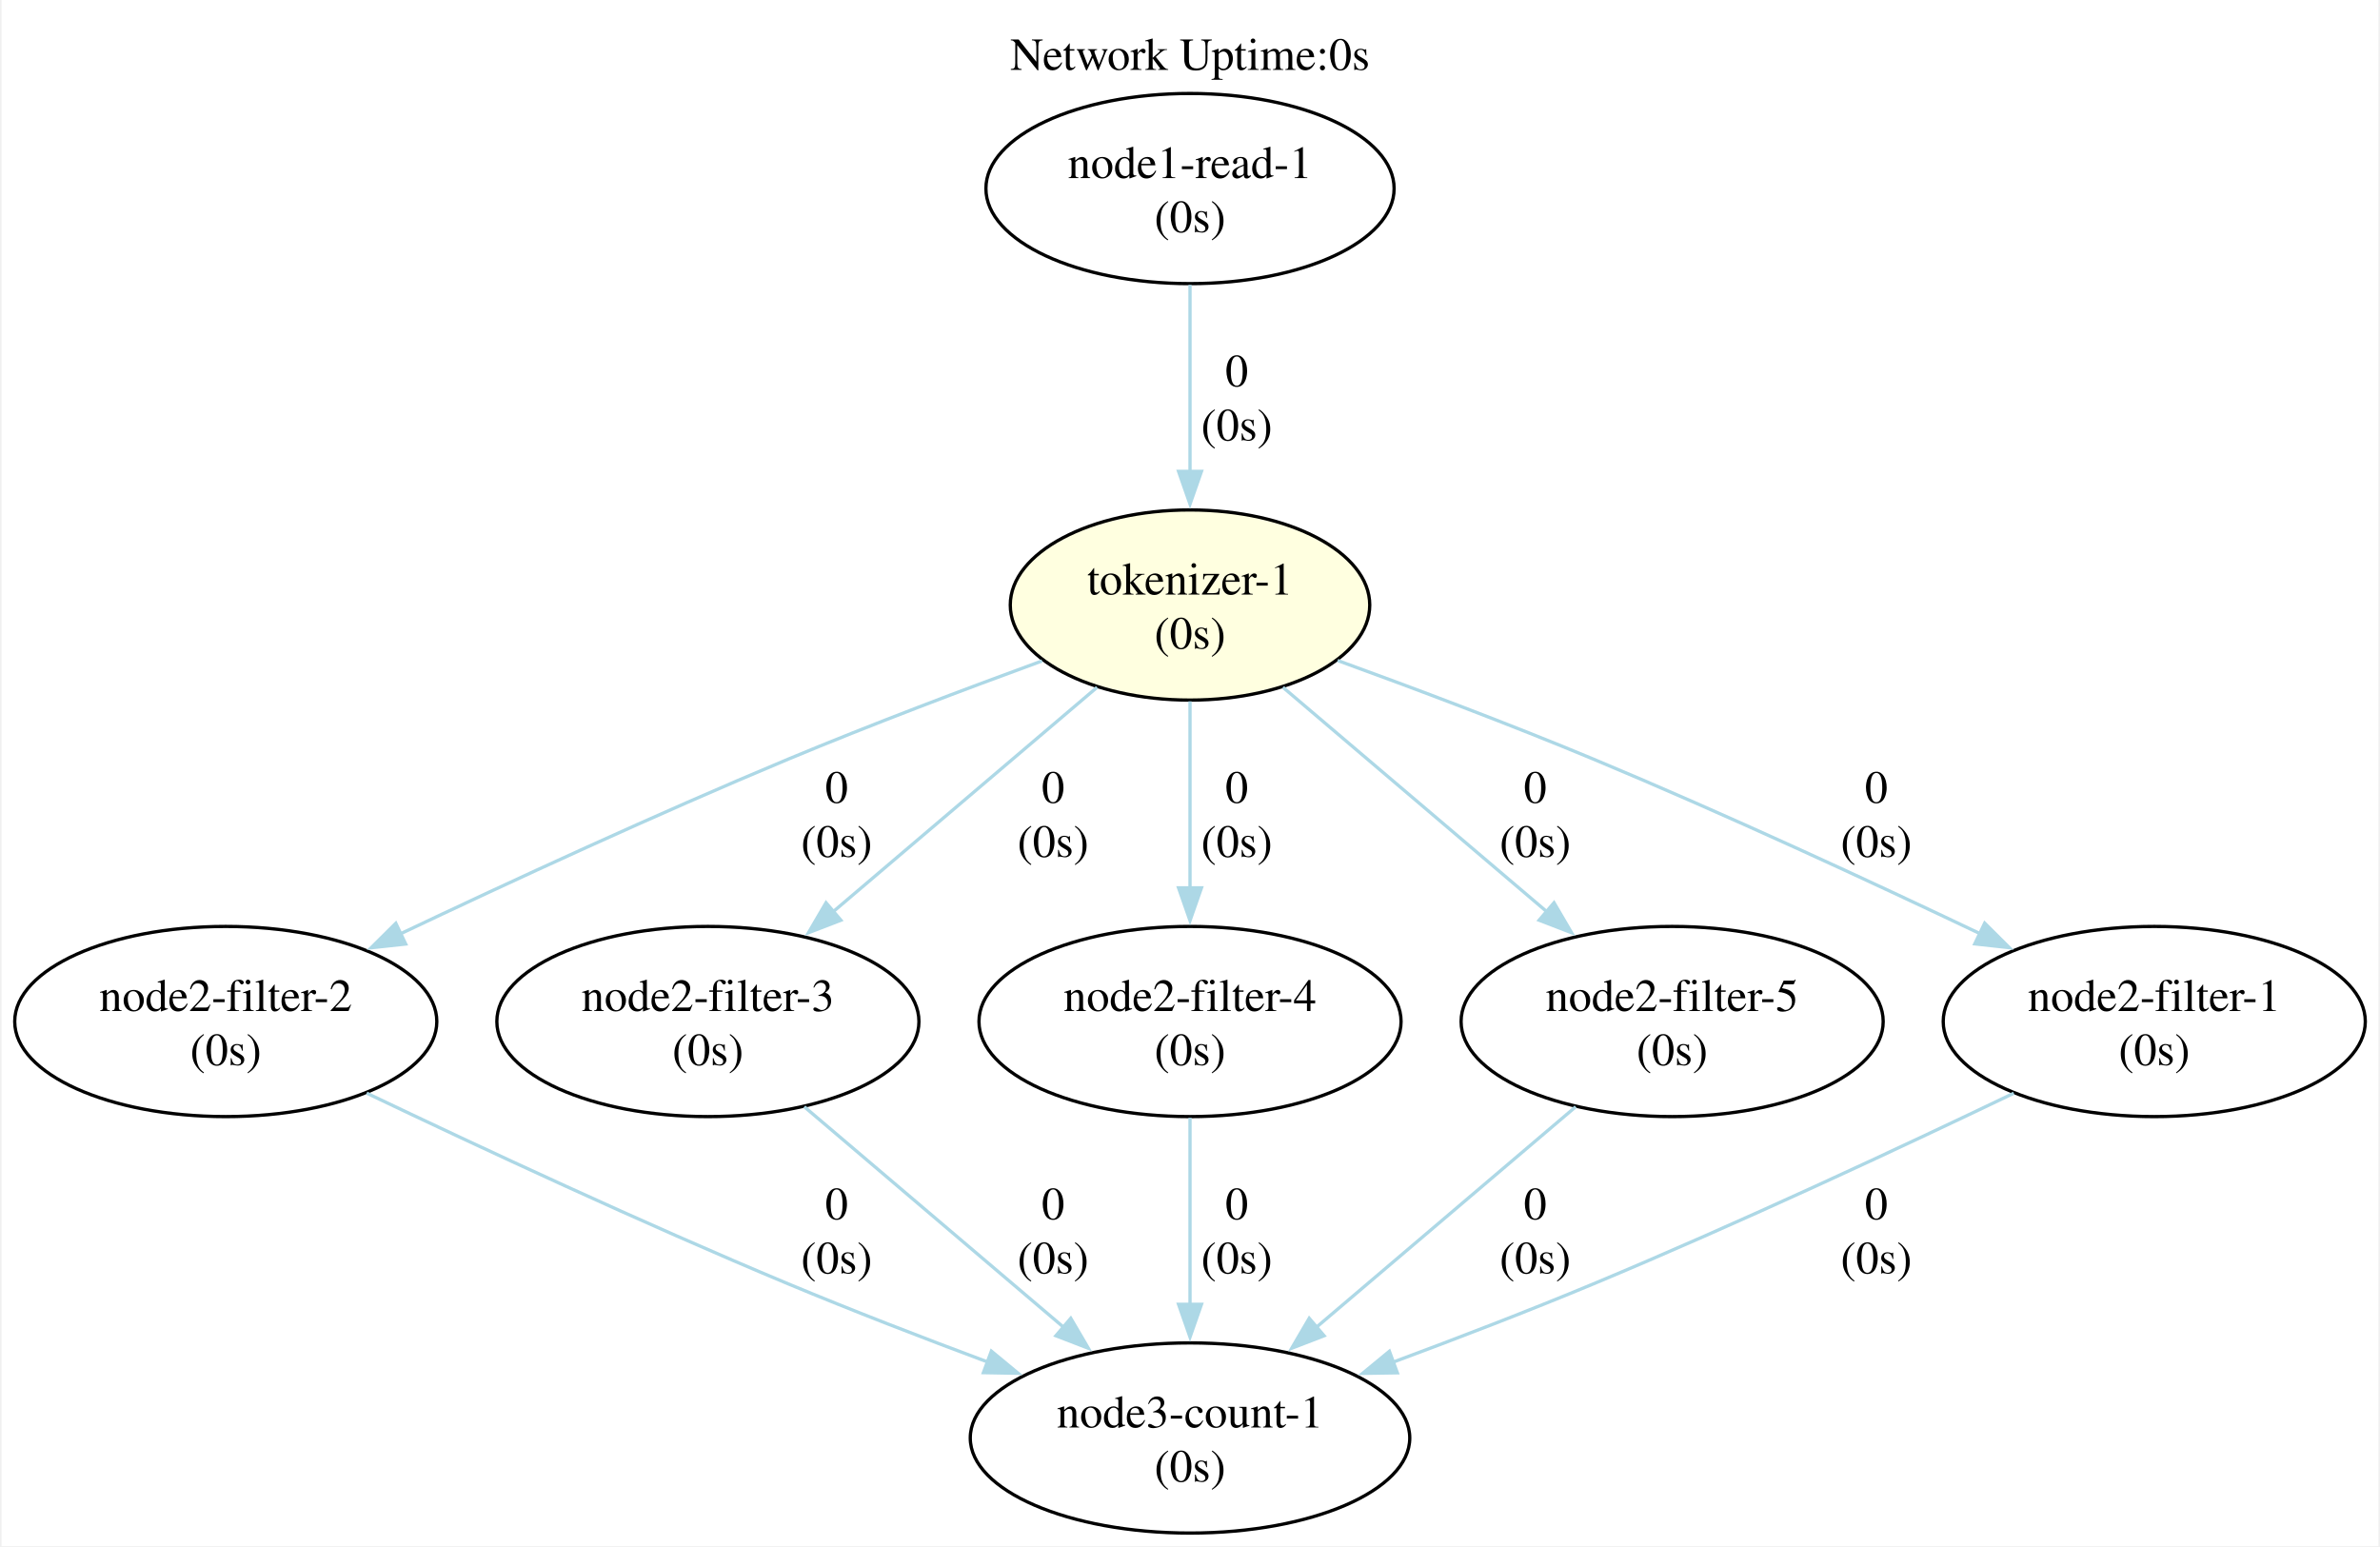
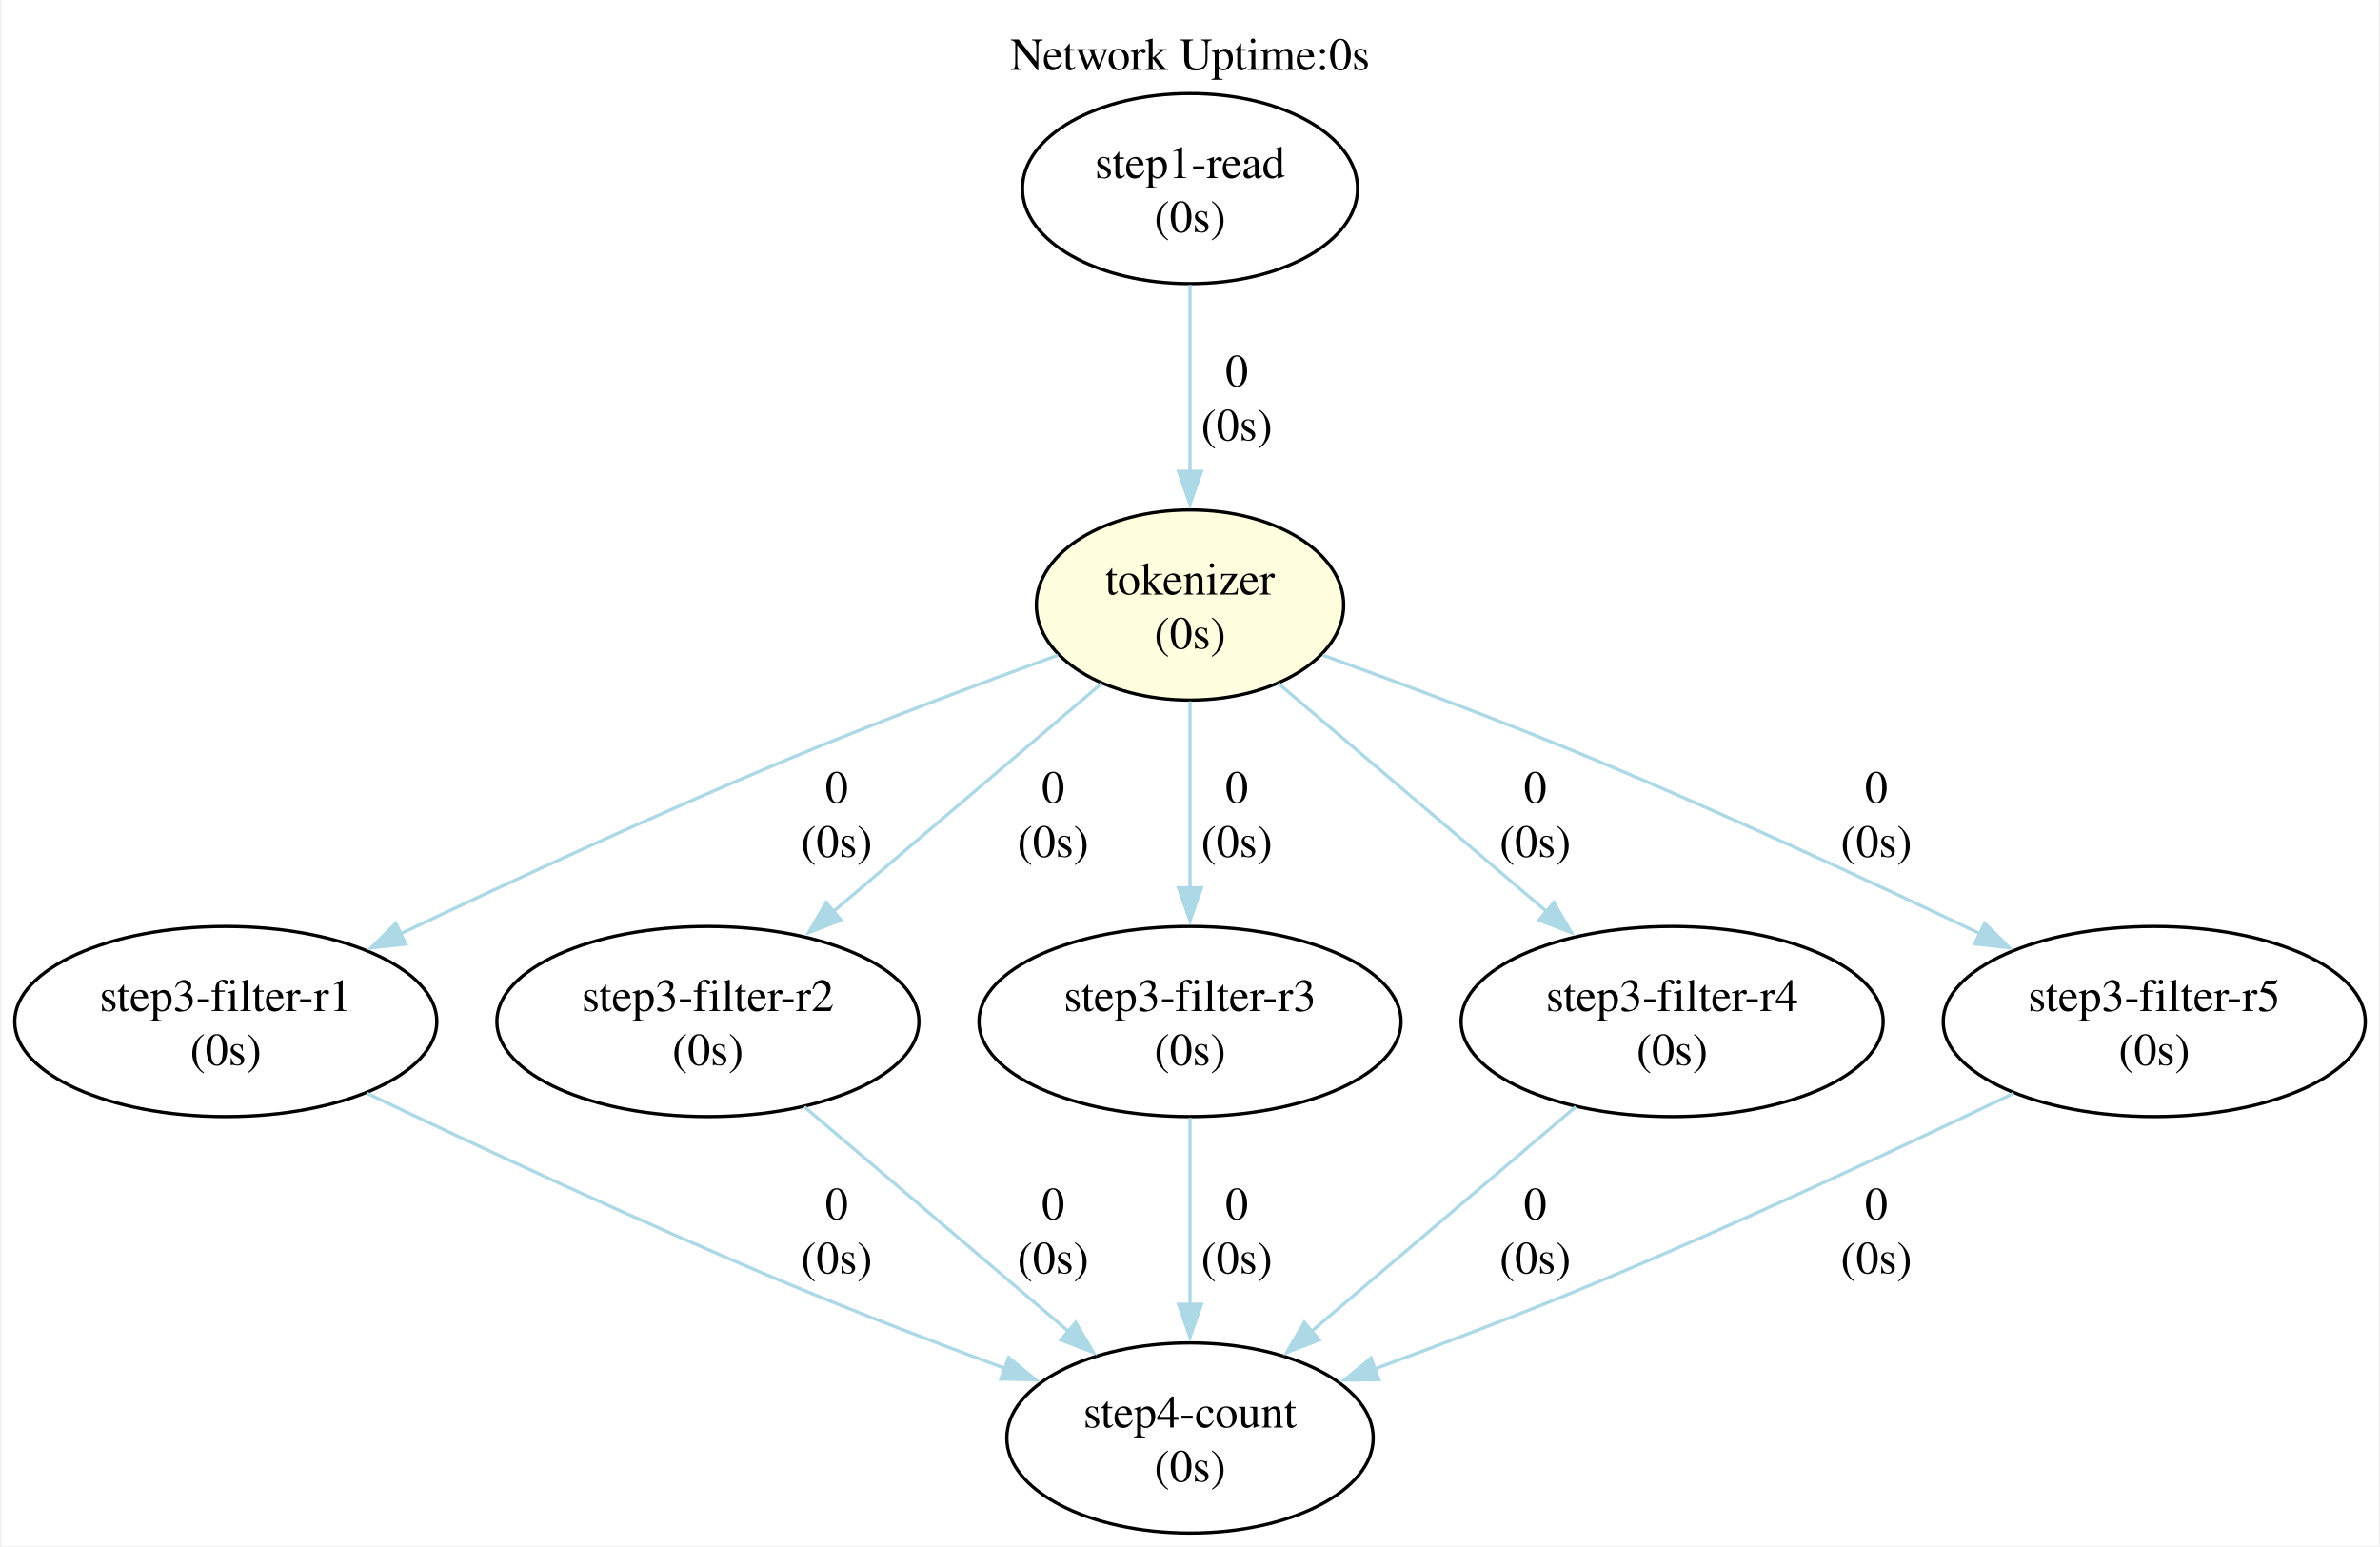
<svg xmlns="http://www.w3.org/2000/svg" width="725pt" height="471pt" viewBox="0.00 0.00 724.69 471.43">
  <g id="graph0" class="graph" transform="scale(1 1) rotate(0) translate(4 467.43)">
    <polygon fill="white" stroke="none" points="-4,4 -4,-467.43 720.69,-467.43 720.69,4 -4,4" />
    <text text-anchor="middle" x="358.35" y="-446.13" font-family="Times,serif" font-size="14.00">Network Uptime:0s</text>
    <g id="node1" class="node">
+       <ellipse fill="none" stroke="black" cx="358.35" cy="-28.99" rx="55.86" ry="28.99" />
+       <text text-anchor="middle" x="358.35" y="-32.19" font-family="Times,serif" font-size="14.00">step4-count</text>
+       <text text-anchor="middle" x="358.35" y="-15.69" font-family="Times,serif" font-size="14.00">(0s)</text>
+     </g>
+     <g id="node2" class="node">
+       <ellipse fill="none" stroke="black" cx="358.35" cy="-409.94" rx="51.09" ry="28.99" />
+       <text text-anchor="middle" x="358.35" y="-413.14" font-family="Times,serif" font-size="14.00">step1-read</text>
+       <text text-anchor="middle" x="358.35" y="-396.64" font-family="Times,serif" font-size="14.00">(0s)</text>
+     </g>
+     <g id="node3" class="node">
+       <ellipse fill="lightyellow" stroke="black" cx="358.35" cy="-282.96" rx="46.85" ry="28.99" />
+       <text text-anchor="middle" x="358.35" y="-286.16" font-family="Times,serif" font-size="14.00">tokenizer</text>
+       <text text-anchor="middle" x="358.35" y="-269.66" font-family="Times,serif" font-size="14.00">(0s)</text>
+     </g>
+     <g id="edge2" class="edge">
+       <path fill="none" stroke="lightblue" d="M358.35,-380.58C358.35,-363.72 358.35,-342.08 358.35,-323.56" />
+       <polygon fill="lightblue" stroke="lightblue" points="361.85,-323.72 358.35,-313.72 354.85,-323.72 361.85,-323.72" />
+       <text text-anchor="middle" x="372.6" y="-349.65" font-family="Times,serif" font-size="14.00">0</text>
+       <text text-anchor="middle" x="372.6" y="-333.15" font-family="Times,serif" font-size="14.00">  (0s)</text>
+     </g>
+     <g id="node4" class="node">
      <ellipse fill="none" stroke="black" cx="64.35" cy="-155.97" rx="64.35" ry="28.99" />
-       <text text-anchor="middle" x="64.35" y="-159.17" font-family="Times,serif" font-size="14.00">node2-filter-2</text>
+       <text text-anchor="middle" x="64.35" y="-159.17" font-family="Times,serif" font-size="14.00">step3-filter-r1</text>
      <text text-anchor="middle" x="64.35" y="-142.67" font-family="Times,serif" font-size="14.00">(0s)</text>
    </g>
+     <g id="edge3" class="edge">
+       <path fill="none" stroke="lightblue" d="M318.06,-267.67C294.02,-258.93 263,-247.3 235.85,-235.97 195.68,-219.2 151.05,-198.58 117.39,-182.61" />
+       <polygon fill="lightblue" stroke="lightblue" points="119.21,-179.6 108.68,-178.46 116.2,-185.92 119.21,-179.6" />
+       <text text-anchor="middle" x="250.6" y="-222.67" font-family="Times,serif" font-size="14.00">0</text>
+       <text text-anchor="middle" x="250.6" y="-206.17" font-family="Times,serif" font-size="14.00">  (0s)</text>
+     </g>
    <g id="node5" class="node">
-       <ellipse fill="none" stroke="black" cx="358.35" cy="-28.99" rx="67" ry="28.99" />
-       <text text-anchor="middle" x="358.35" y="-32.19" font-family="Times,serif" font-size="14.00">node3-count-1</text>
-       <text text-anchor="middle" x="358.35" y="-15.69" font-family="Times,serif" font-size="14.00">(0s)</text>
+       <ellipse fill="none" stroke="black" cx="211.35" cy="-155.97" rx="64.35" ry="28.99" />
+       <text text-anchor="middle" x="211.35" y="-159.17" font-family="Times,serif" font-size="14.00">step3-filter-r2</text>
+       <text text-anchor="middle" x="211.35" y="-142.67" font-family="Times,serif" font-size="14.00">(0s)</text>
+     </g>
+     <g id="edge4" class="edge">
+       <path fill="none" stroke="lightblue" d="M331.38,-259.03C308.47,-239.55 275.32,-211.36 249.65,-189.54" />
+       <polygon fill="lightblue" stroke="lightblue" points="251.95,-186.9 242.07,-183.09 247.42,-192.24 251.95,-186.9" />
+       <text text-anchor="middle" x="316.6" y="-222.67" font-family="Times,serif" font-size="14.00">0</text>
+       <text text-anchor="middle" x="316.6" y="-206.17" font-family="Times,serif" font-size="14.00">  (0s)</text>
+     </g>
+     <g id="node6" class="node">
+       <ellipse fill="none" stroke="black" cx="358.35" cy="-155.97" rx="64.35" ry="28.99" />
+       <text text-anchor="middle" x="358.35" y="-159.17" font-family="Times,serif" font-size="14.00">step3-filter-r3</text>
+       <text text-anchor="middle" x="358.35" y="-142.67" font-family="Times,serif" font-size="14.00">(0s)</text>
+     </g>
+     <g id="edge5" class="edge">
+       <path fill="none" stroke="lightblue" d="M358.35,-253.6C358.35,-236.74 358.35,-215.1 358.35,-196.57" />
+       <polygon fill="lightblue" stroke="lightblue" points="361.85,-196.74 358.35,-186.74 354.85,-196.74 361.85,-196.74" />
+       <text text-anchor="middle" x="372.6" y="-222.67" font-family="Times,serif" font-size="14.00">0</text>
+       <text text-anchor="middle" x="372.6" y="-206.17" font-family="Times,serif" font-size="14.00">  (0s)</text>
+     </g>
+     <g id="node7" class="node">
+       <ellipse fill="none" stroke="black" cx="505.35" cy="-155.97" rx="64.35" ry="28.99" />
+       <text text-anchor="middle" x="505.35" y="-159.17" font-family="Times,serif" font-size="14.00">step3-filter-r4</text>
+       <text text-anchor="middle" x="505.35" y="-142.67" font-family="Times,serif" font-size="14.00">(0s)</text>
+     </g>
+     <g id="edge6" class="edge">
+       <path fill="none" stroke="lightblue" d="M385.31,-259.03C408.22,-239.55 441.38,-211.36 467.04,-189.54" />
+       <polygon fill="lightblue" stroke="lightblue" points="469.27,-192.24 474.63,-183.09 464.74,-186.9 469.27,-192.24" />
+       <text text-anchor="middle" x="463.6" y="-222.67" font-family="Times,serif" font-size="14.00">0</text>
+       <text text-anchor="middle" x="463.6" y="-206.17" font-family="Times,serif" font-size="14.00">  (0s)</text>
+     </g>
+     <g id="node8" class="node">
+       <ellipse fill="none" stroke="black" cx="652.35" cy="-155.97" rx="64.35" ry="28.99" />
+       <text text-anchor="middle" x="652.35" y="-159.17" font-family="Times,serif" font-size="14.00">step3-filter-r5</text>
+       <text text-anchor="middle" x="652.35" y="-142.67" font-family="Times,serif" font-size="14.00">(0s)</text>
+     </g>
+     <g id="edge7" class="edge">
+       <path fill="none" stroke="lightblue" d="M398.81,-267.69C422.94,-258.97 454.1,-247.33 481.35,-235.97 521.42,-219.25 565.92,-198.62 599.48,-182.64" />
+       <polygon fill="lightblue" stroke="lightblue" points="600.64,-185.96 608.16,-178.49 597.62,-179.65 600.64,-185.96" />
+       <text text-anchor="middle" x="567.6" y="-222.67" font-family="Times,serif" font-size="14.00">0</text>
+       <text text-anchor="middle" x="567.6" y="-206.17" font-family="Times,serif" font-size="14.00">  (0s)</text>
    </g>
    <g id="edge8" class="edge">
-       <path fill="none" stroke="lightblue" d="M107.31,-134.13C141.77,-117.68 191.53,-94.48 235.85,-75.98 255.48,-67.79 277.14,-59.43 296.73,-52.13" />
-       <polygon fill="lightblue" stroke="lightblue" points="297.78,-55.47 305.94,-48.72 295.35,-48.91 297.78,-55.47" />
+       <path fill="none" stroke="lightblue" d="M107.31,-134.13C141.77,-117.68 191.53,-94.48 235.85,-75.98 257.27,-67.04 281.11,-57.91 302.02,-50.17" />
+       <polygon fill="lightblue" stroke="lightblue" points="303.07,-53.51 311.24,-46.77 300.65,-46.94 303.07,-53.51" />
      <text text-anchor="middle" x="250.6" y="-95.68" font-family="Times,serif" font-size="14.00">0</text>
      <text text-anchor="middle" x="250.6" y="-79.18" font-family="Times,serif" font-size="14.00">  (0s)</text>
    </g>
-     <g id="node2" class="node">
-       <ellipse fill="none" stroke="black" cx="211.35" cy="-155.97" rx="64.35" ry="28.99" />
-       <text text-anchor="middle" x="211.35" y="-159.17" font-family="Times,serif" font-size="14.00">node2-filter-3</text>
-       <text text-anchor="middle" x="211.35" y="-142.67" font-family="Times,serif" font-size="14.00">(0s)</text>
-     </g>
    <g id="edge9" class="edge">
-       <path fill="none" stroke="lightblue" d="M240.74,-129.98C263.43,-110.7 295.01,-83.85 319.73,-62.82" />
-       <polygon fill="lightblue" stroke="lightblue" points="321.99,-65.49 327.35,-56.35 317.46,-60.16 321.99,-65.49" />
+       <path fill="none" stroke="lightblue" d="M240.74,-129.98C263.98,-110.23 296.54,-82.54 321.51,-61.31" />
+       <polygon fill="lightblue" stroke="lightblue" points="323.5,-64.21 328.85,-55.07 318.96,-58.88 323.5,-64.21" />
      <text text-anchor="middle" x="316.6" y="-95.68" font-family="Times,serif" font-size="14.00">0</text>
      <text text-anchor="middle" x="316.6" y="-79.18" font-family="Times,serif" font-size="14.00">  (0s)</text>
-     </g>
-     <g id="node3" class="node">
-       <ellipse fill="none" stroke="black" cx="358.35" cy="-155.97" rx="64.35" ry="28.99" />
-       <text text-anchor="middle" x="358.35" y="-159.17" font-family="Times,serif" font-size="14.00">node2-filter-4</text>
-       <text text-anchor="middle" x="358.35" y="-142.67" font-family="Times,serif" font-size="14.00">(0s)</text>
    </g>
    <g id="edge10" class="edge">
      <path fill="none" stroke="lightblue" d="M358.35,-126.61C358.35,-109.75 358.35,-88.12 358.35,-69.59" />
      <polygon fill="lightblue" stroke="lightblue" points="361.85,-69.75 358.35,-59.75 354.85,-69.75 361.85,-69.75" />
      <text text-anchor="middle" x="372.6" y="-95.68" font-family="Times,serif" font-size="14.00">0</text>
      <text text-anchor="middle" x="372.6" y="-79.18" font-family="Times,serif" font-size="14.00">  (0s)</text>
    </g>
-     <g id="node4" class="node">
-       <ellipse fill="none" stroke="black" cx="505.35" cy="-155.97" rx="64.35" ry="28.99" />
-       <text text-anchor="middle" x="505.35" y="-159.17" font-family="Times,serif" font-size="14.00">node2-filter-5</text>
-       <text text-anchor="middle" x="505.35" y="-142.67" font-family="Times,serif" font-size="14.00">(0s)</text>
-     </g>
    <g id="edge11" class="edge">
-       <path fill="none" stroke="lightblue" d="M475.95,-129.98C453.27,-110.7 421.69,-83.85 396.96,-62.82" />
-       <polygon fill="lightblue" stroke="lightblue" points="399.23,-60.16 389.35,-56.35 394.7,-65.49 399.23,-60.16" />
+       <path fill="none" stroke="lightblue" d="M475.95,-129.98C452.72,-110.23 420.15,-82.54 395.18,-61.31" />
+       <polygon fill="lightblue" stroke="lightblue" points="397.73,-58.88 387.84,-55.07 393.2,-64.21 397.73,-58.88" />
      <text text-anchor="middle" x="463.6" y="-95.68" font-family="Times,serif" font-size="14.00">0</text>
      <text text-anchor="middle" x="463.6" y="-79.18" font-family="Times,serif" font-size="14.00">  (0s)</text>
    </g>
-     <g id="node6" class="node">
-       <ellipse fill="none" stroke="black" cx="358.35" cy="-409.94" rx="62.23" ry="28.99" />
-       <text text-anchor="middle" x="358.35" y="-413.14" font-family="Times,serif" font-size="14.00">node1-read-1</text>
-       <text text-anchor="middle" x="358.35" y="-396.64" font-family="Times,serif" font-size="14.00">(0s)</text>
-     </g>
-     <g id="node7" class="node">
-       <ellipse fill="lightyellow" stroke="black" cx="358.35" cy="-282.96" rx="54.8" ry="28.99" />
-       <text text-anchor="middle" x="358.35" y="-286.16" font-family="Times,serif" font-size="14.00">tokenizer-1</text>
-       <text text-anchor="middle" x="358.35" y="-269.66" font-family="Times,serif" font-size="14.00">(0s)</text>
-     </g>
    <g id="edge1" class="edge">
-       <path fill="none" stroke="lightblue" d="M358.35,-380.58C358.35,-363.72 358.35,-342.08 358.35,-323.56" />
-       <polygon fill="lightblue" stroke="lightblue" points="361.85,-323.72 358.35,-313.72 354.85,-323.72 361.85,-323.72" />
-       <text text-anchor="middle" x="372.6" y="-349.65" font-family="Times,serif" font-size="14.00">0</text>
-       <text text-anchor="middle" x="372.6" y="-333.15" font-family="Times,serif" font-size="14.00">  (0s)</text>
-     </g>
-     <g id="edge3" class="edge">
-       <path fill="none" stroke="lightblue" d="M313.24,-265.91C289.97,-257.41 261.21,-246.55 235.85,-235.97 195.68,-219.2 151.05,-198.58 117.39,-182.61" />
-       <polygon fill="lightblue" stroke="lightblue" points="119.21,-179.6 108.68,-178.46 116.2,-185.92 119.21,-179.6" />
-       <text text-anchor="middle" x="250.6" y="-222.67" font-family="Times,serif" font-size="14.00">0</text>
-       <text text-anchor="middle" x="250.6" y="-206.17" font-family="Times,serif" font-size="14.00">  (0s)</text>
-     </g>
-     <g id="edge4" class="edge">
-       <path fill="none" stroke="lightblue" d="M330,-257.86C307.09,-238.38 274.62,-210.77 249.44,-189.36" />
-       <polygon fill="lightblue" stroke="lightblue" points="251.9,-186.86 242.02,-183.05 247.37,-192.19 251.9,-186.86" />
-       <text text-anchor="middle" x="316.6" y="-222.67" font-family="Times,serif" font-size="14.00">0</text>
-       <text text-anchor="middle" x="316.6" y="-206.17" font-family="Times,serif" font-size="14.00">  (0s)</text>
-     </g>
-     <g id="edge5" class="edge">
-       <path fill="none" stroke="lightblue" d="M358.35,-253.6C358.35,-236.74 358.35,-215.1 358.35,-196.57" />
-       <polygon fill="lightblue" stroke="lightblue" points="361.85,-196.74 358.35,-186.74 354.85,-196.74 361.85,-196.74" />
-       <text text-anchor="middle" x="372.6" y="-222.67" font-family="Times,serif" font-size="14.00">0</text>
-       <text text-anchor="middle" x="372.6" y="-206.17" font-family="Times,serif" font-size="14.00">  (0s)</text>
-     </g>
-     <g id="edge6" class="edge">
-       <path fill="none" stroke="lightblue" d="M386.69,-257.86C409.6,-238.38 442.07,-210.77 467.25,-189.36" />
-       <polygon fill="lightblue" stroke="lightblue" points="469.33,-192.19 474.68,-183.05 464.79,-186.86 469.33,-192.19" />
-       <text text-anchor="middle" x="463.6" y="-222.67" font-family="Times,serif" font-size="14.00">0</text>
-       <text text-anchor="middle" x="463.6" y="-206.17" font-family="Times,serif" font-size="14.00">  (0s)</text>
-     </g>
-     <g id="node8" class="node">
-       <ellipse fill="none" stroke="black" cx="652.35" cy="-155.97" rx="64.35" ry="28.99" />
-       <text text-anchor="middle" x="652.35" y="-159.17" font-family="Times,serif" font-size="14.00">node2-filter-1</text>
-       <text text-anchor="middle" x="652.35" y="-142.67" font-family="Times,serif" font-size="14.00">(0s)</text>
-     </g>
-     <g id="edge2" class="edge">
-       <path fill="none" stroke="lightblue" d="M403.36,-266.04C426.78,-257.53 455.78,-246.63 481.35,-235.97 521.42,-219.25 565.92,-198.62 599.48,-182.64" />
-       <polygon fill="lightblue" stroke="lightblue" points="600.64,-185.96 608.16,-178.49 597.62,-179.65 600.64,-185.96" />
-       <text text-anchor="middle" x="567.6" y="-222.67" font-family="Times,serif" font-size="14.00">0</text>
-       <text text-anchor="middle" x="567.6" y="-206.17" font-family="Times,serif" font-size="14.00">  (0s)</text>
-     </g>
-     <g id="edge7" class="edge">
-       <path fill="none" stroke="lightblue" d="M609.52,-134.11C575.17,-117.63 525.56,-94.43 481.35,-75.98 461.64,-67.76 439.89,-59.4 420.23,-52.1" />
-       <polygon fill="lightblue" stroke="lightblue" points="421.56,-48.86 410.97,-48.69 419.14,-55.43 421.56,-48.86" />
+       <path fill="none" stroke="lightblue" d="M609.52,-134.11C575.17,-117.63 525.56,-94.43 481.35,-75.98 459.76,-66.97 435.71,-57.8 414.65,-50.04" />
+       <polygon fill="lightblue" stroke="lightblue" points="415.95,-46.79 405.36,-46.64 413.55,-53.36 415.95,-46.79" />
      <text text-anchor="middle" x="567.6" y="-95.68" font-family="Times,serif" font-size="14.00">0</text>
      <text text-anchor="middle" x="567.6" y="-79.18" font-family="Times,serif" font-size="14.00">  (0s)</text>
    </g>
  </g>
</svg>
